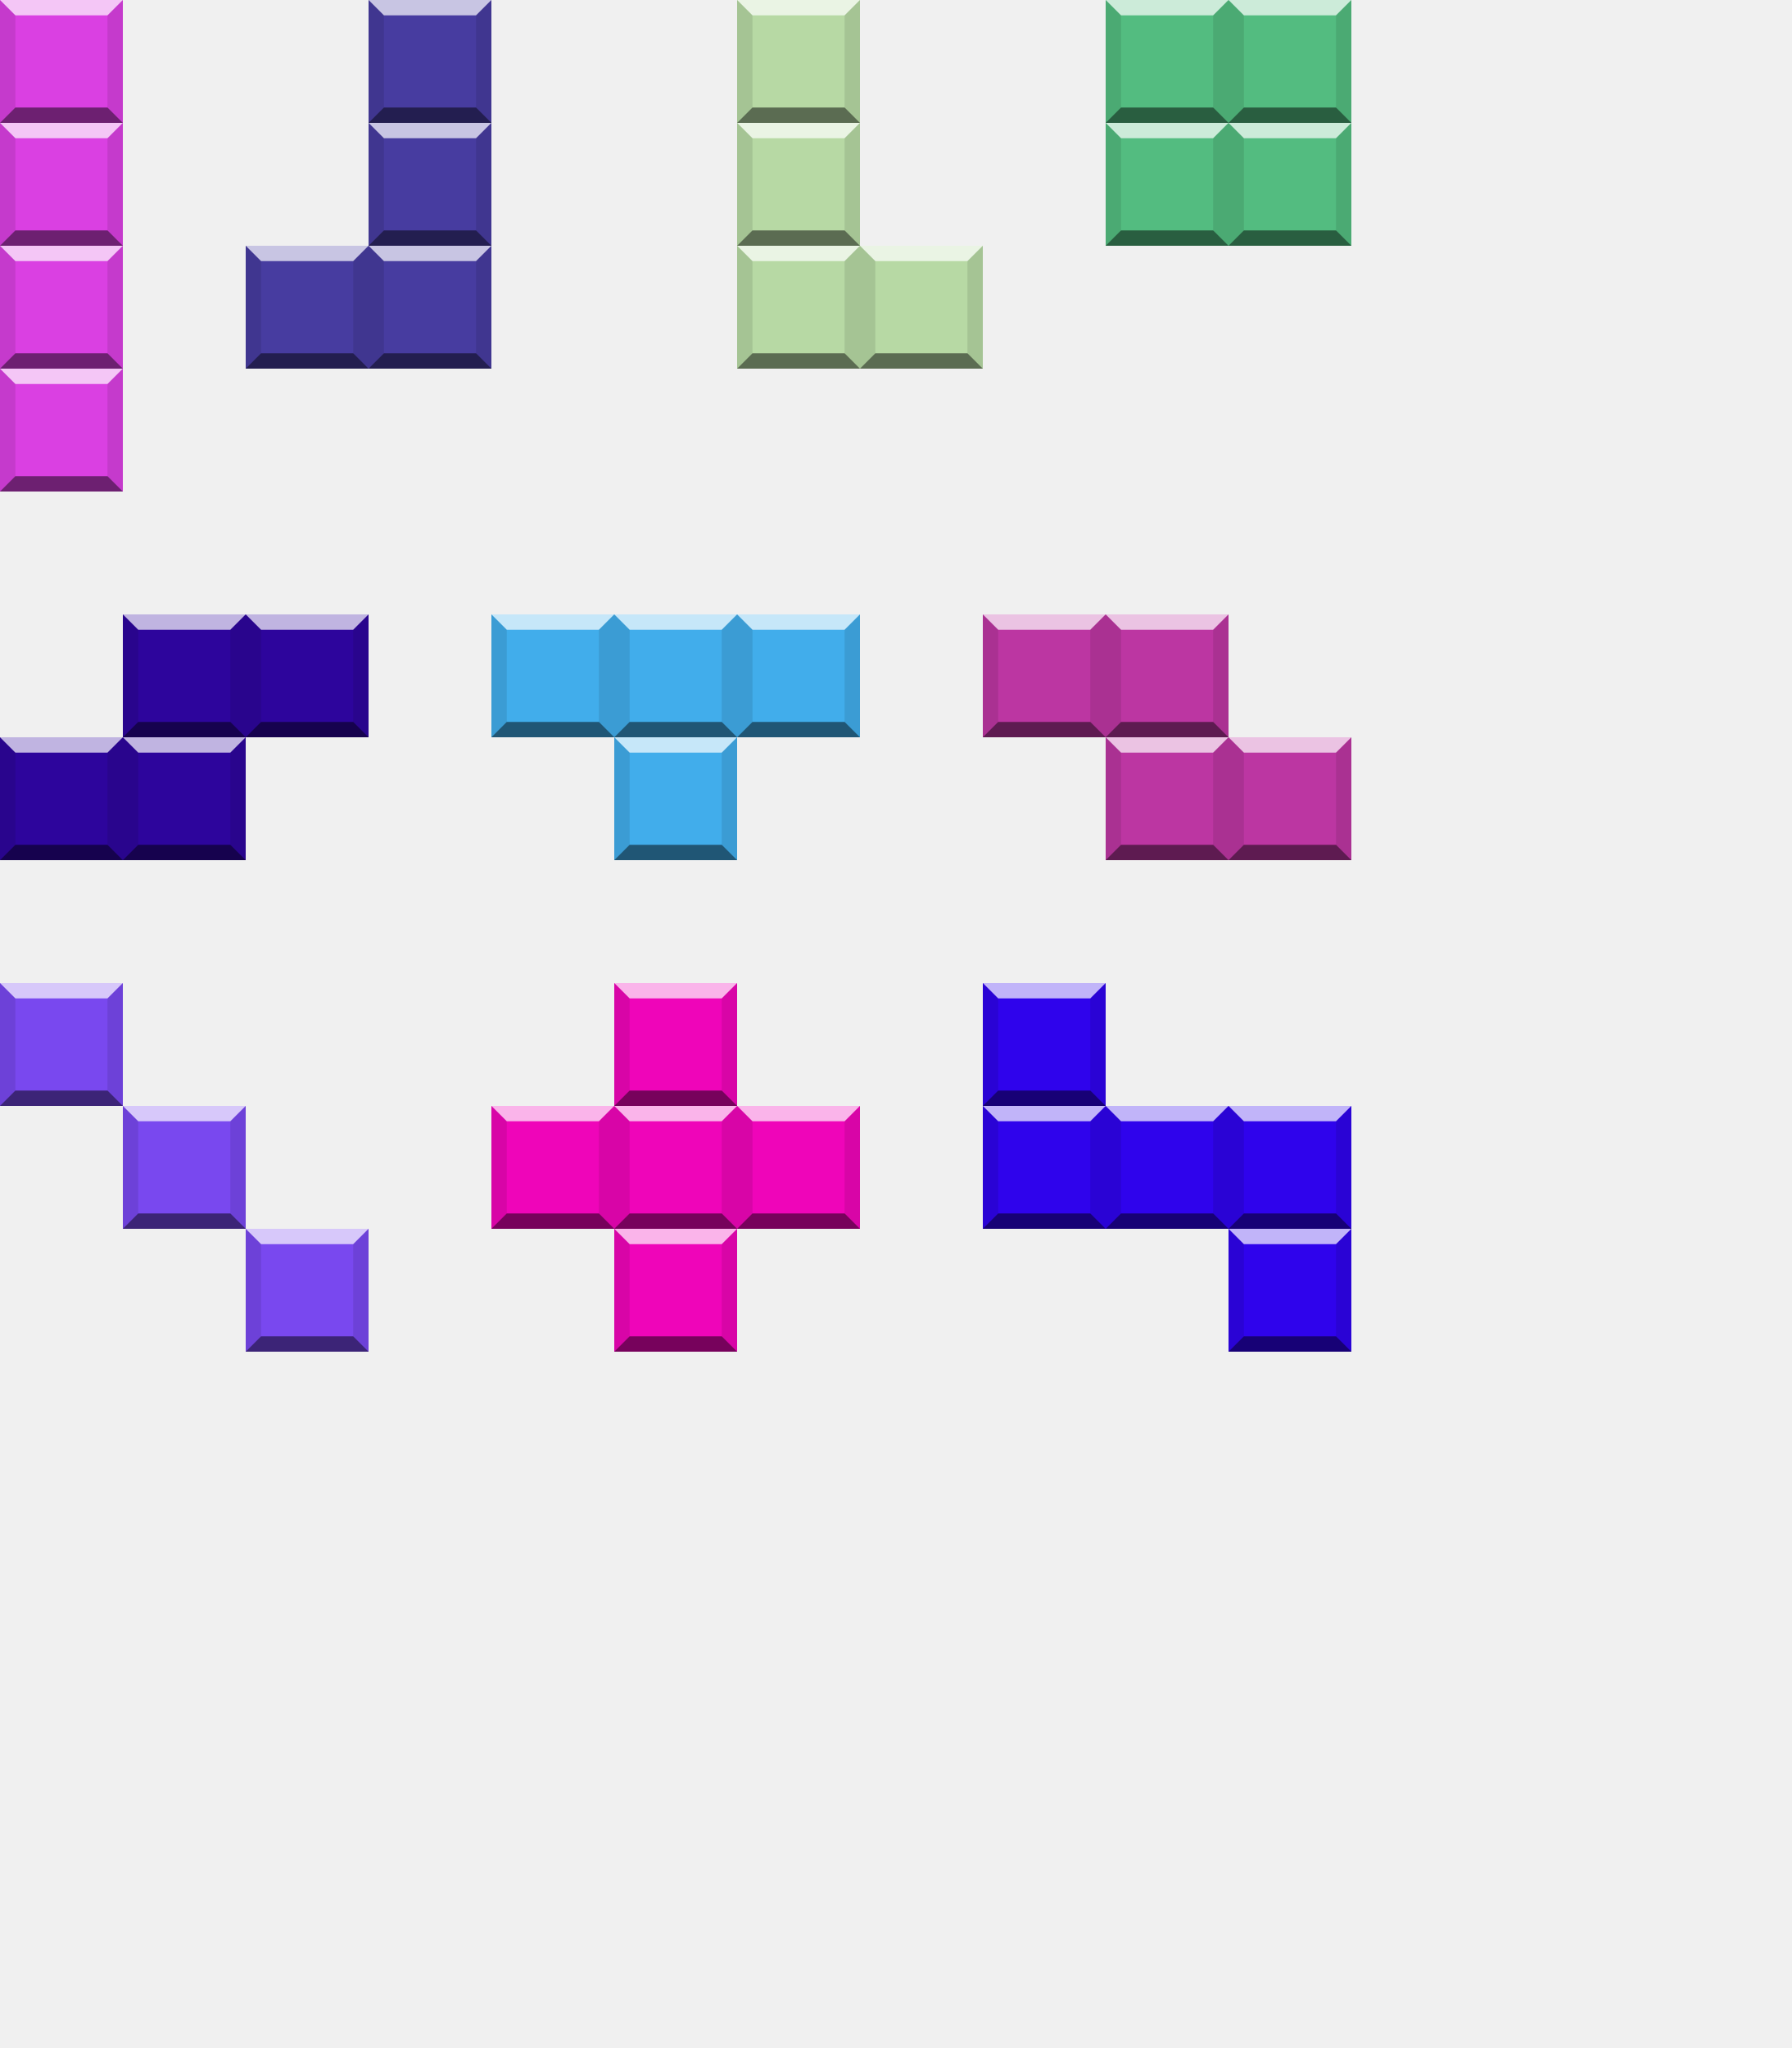
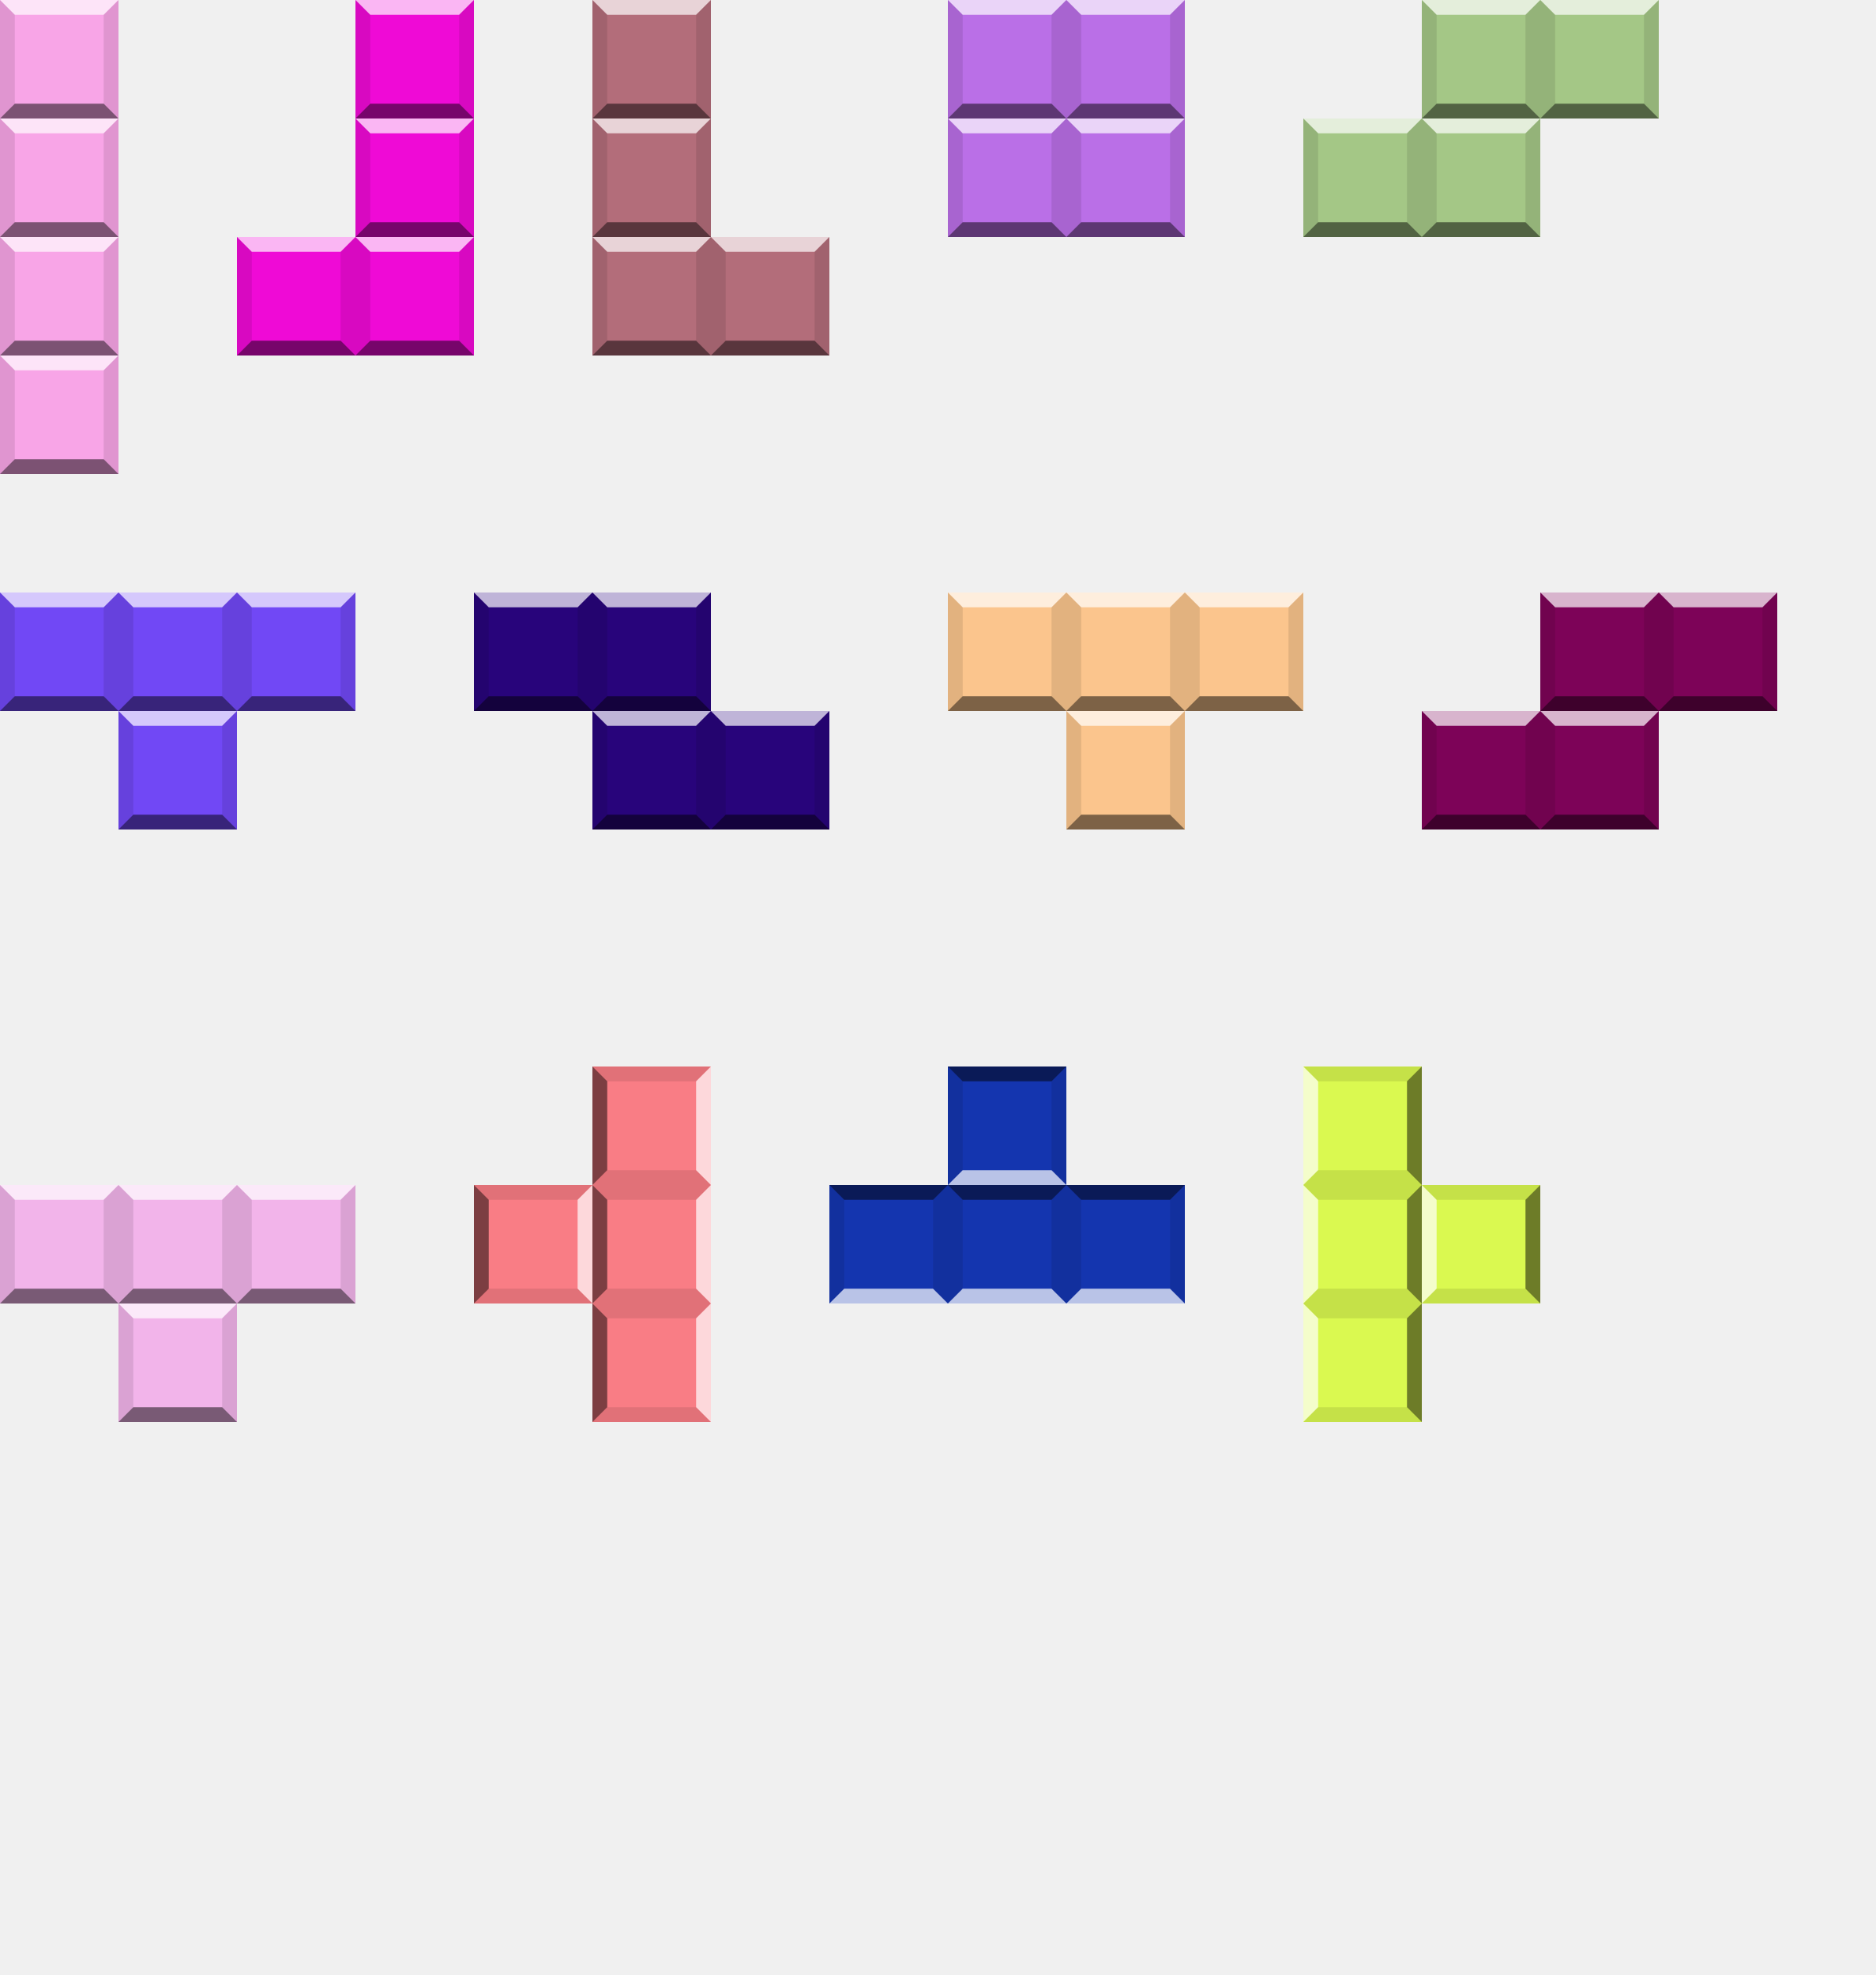
- <svg xmlns="http://www.w3.org/2000/svg" xmlns:xlink="http://www.w3.org/1999/xlink" version="1.1" width="350" height="400" viewBox="0 0 350 400" style="border:1px solid black">
+ <svg xmlns="http://www.w3.org/2000/svg" xmlns:xlink="http://www.w3.org/1999/xlink" version="1.1" width="380" height="400" viewBox="0 0 380 400" style="border:1px solid black">
  <defs>
-     <g id="x">
+     <g id="JLyH9ZGC">
      <rect height="24" width="24" />
      <path fill="#fff" fill-opacity=".7" d="m0,0 3,3 18,0 3,-3" />
      <path fill="#000" fill-opacity=".1" d="m0,0 3,3 0,18 -3,3 m24,-24 -3,3 0,18 3,3" />
      <path fill="#000" fill-opacity=".5" d="m0,24 3,-3 18,0 3,3" />
    </g>
+     <g id="hAQflg2T">
+       <use xlink:href="#JLyH9ZGC" fill="#F8A5E7" x="0" y="0" />
+       <use xlink:href="#JLyH9ZGC" fill="#F8A5E7" x="0" y="24" />
+       <use xlink:href="#JLyH9ZGC" fill="#F8A5E7" x="0" y="48" />
+       <use xlink:href="#JLyH9ZGC" fill="#F8A5E7" x="0" y="72" />
+     </g>
+     <g id="PoZqd2b4">
+       <use xlink:href="#JLyH9ZGC" fill="#EF0AD6" x="24" y="0" />
+       <use xlink:href="#JLyH9ZGC" fill="#EF0AD6" x="24" y="24" />
+       <use xlink:href="#JLyH9ZGC" fill="#EF0AD6" x="24" y="48" />
+       <use xlink:href="#JLyH9ZGC" fill="#EF0AD6" x="0" y="48" />
+     </g>
+     <g id="54hXsuyY">
+       <use xlink:href="#JLyH9ZGC" fill="#B36D7A" x="0" y="0" />
+       <use xlink:href="#JLyH9ZGC" fill="#B36D7A" x="0" y="24" />
+       <use xlink:href="#JLyH9ZGC" fill="#B36D7A" x="0" y="48" />
+       <use xlink:href="#JLyH9ZGC" fill="#B36D7A" x="24" y="48" />
+     </g>
+     <g id="UcZpHQGX">
+       <use xlink:href="#JLyH9ZGC" fill="#BA6FE7" x="0" y="0" />
+       <use xlink:href="#JLyH9ZGC" fill="#BA6FE7" x="24" y="0" />
+       <use xlink:href="#JLyH9ZGC" fill="#BA6FE7" x="0" y="24" />
+       <use xlink:href="#JLyH9ZGC" fill="#BA6FE7" x="24" y="24" />
+     </g>
+     <g id="N5aqEib3">
+       <use xlink:href="#JLyH9ZGC" fill="#A4C786" x="24" y="0" />
+       <use xlink:href="#JLyH9ZGC" fill="#A4C786" x="48" y="0" />
+       <use xlink:href="#JLyH9ZGC" fill="#A4C786" x="0" y="24" />
+       <use xlink:href="#JLyH9ZGC" fill="#A4C786" x="24" y="24" />
+     </g>
+     <g id="U5APES8c">
+       <use xlink:href="#JLyH9ZGC" fill="#7148F5" x="0" y="0" />
+       <use xlink:href="#JLyH9ZGC" fill="#7148F5" x="24" y="0" />
+       <use xlink:href="#JLyH9ZGC" fill="#7148F5" x="48" y="0" />
+       <use xlink:href="#JLyH9ZGC" fill="#7148F5" x="24" y="24" />
+     </g>
+     <g id="xtdZeHMo">
+       <use xlink:href="#JLyH9ZGC" fill="#28047B" x="0" y="0" />
+       <use xlink:href="#JLyH9ZGC" fill="#28047B" x="24" y="0" />
+       <use xlink:href="#JLyH9ZGC" fill="#28047B" x="24" y="24" />
+       <use xlink:href="#JLyH9ZGC" fill="#28047B" x="48" y="24" />
+     </g>
+     <g id="cE8uCm36">
+       <use xlink:href="#JLyH9ZGC" fill="#FBC58D" x="0" y="0" />
+       <use xlink:href="#JLyH9ZGC" fill="#FBC58D" x="24" y="0" />
+       <use xlink:href="#JLyH9ZGC" fill="#FBC58D" x="48" y="0" />
+       <use xlink:href="#JLyH9ZGC" fill="#FBC58D" x="24" y="24" />
+     </g>
+     <g id="jfTCNR0E">
+       <use xlink:href="#JLyH9ZGC" fill="#7D0358" x="24" y="0" />
+       <use xlink:href="#JLyH9ZGC" fill="#7D0358" x="48" y="0" />
+       <use xlink:href="#JLyH9ZGC" fill="#7D0358" x="0" y="24" />
+       <use xlink:href="#JLyH9ZGC" fill="#7D0358" x="24" y="24" />
+     </g>
+     <g id="9xU7Elp4">
+       <use xlink:href="#JLyH9ZGC" fill="#F2B4EA" x="0" y="0" />
+       <use xlink:href="#JLyH9ZGC" fill="#F2B4EA" x="24" y="0" />
+       <use xlink:href="#JLyH9ZGC" fill="#F2B4EA" x="48" y="0" />
+       <use xlink:href="#JLyH9ZGC" fill="#F2B4EA" x="24" y="24" />
+     </g>
+     <g id="or9Bx2lu">
+       <use xlink:href="#JLyH9ZGC" fill="#F97D85" x="0" y="0" />
+       <use xlink:href="#JLyH9ZGC" fill="#F97D85" x="24" y="0" />
+       <use xlink:href="#JLyH9ZGC" fill="#F97D85" x="48" y="0" />
+       <use xlink:href="#JLyH9ZGC" fill="#F97D85" x="24" y="24" />
+     </g>
+     <g id="fhupNLMY">
+       <use xlink:href="#JLyH9ZGC" fill="#1435AF" x="0" y="0" />
+       <use xlink:href="#JLyH9ZGC" fill="#1435AF" x="24" y="0" />
+       <use xlink:href="#JLyH9ZGC" fill="#1435AF" x="48" y="0" />
+       <use xlink:href="#JLyH9ZGC" fill="#1435AF" x="24" y="24" />
+     </g>
+     <g id="iRCuL9Xp">
+       <use xlink:href="#JLyH9ZGC" fill="#DAF950" x="0" y="0" />
+       <use xlink:href="#JLyH9ZGC" fill="#DAF950" x="24" y="0" />
+       <use xlink:href="#JLyH9ZGC" fill="#DAF950" x="48" y="0" />
+       <use xlink:href="#JLyH9ZGC" fill="#DAF950" x="24" y="24" />
+     </g>
  </defs>
-   <g id="i">
-     <use xlink:href="#x" fill="#DA40E2" x="0" y="0" />
-     <use xlink:href="#x" fill="#DA40E2" x="0" y="24" />
-     <use xlink:href="#x" fill="#DA40E2" x="0" y="48" />
-     <use xlink:href="#x" fill="#DA40E2" x="0" y="72" />
+   <g>
+     <use xlink:href="#hAQflg2T" x="0" y="0" />
  </g>
-   <g id="j">
-     <use xlink:href="#x" fill="#473CA0" x="72" y="0" />
-     <use xlink:href="#x" fill="#473CA0" x="72" y="24" />
-     <use xlink:href="#x" fill="#473CA0" x="72" y="48" />
-     <use xlink:href="#x" fill="#473CA0" x="48" y="48" />
+   <g>
+     <use xlink:href="#PoZqd2b4" x="48" y="0" />
  </g>
-   <g id="l">
-     <use xlink:href="#x" fill="#B7D9A4" x="144" y="0" />
-     <use xlink:href="#x" fill="#B7D9A4" x="144" y="24" />
-     <use xlink:href="#x" fill="#B7D9A4" x="144" y="48" />
-     <use xlink:href="#x" fill="#B7D9A4" x="168" y="48" />
+   <g>
+     <use xlink:href="#54hXsuyY" x="120" y="0" />
  </g>
-   <g id="o">
-     <use xlink:href="#x" fill="#53BC80" x="216" y="0" />
-     <use xlink:href="#x" fill="#53BC80" x="240" y="0" />
-     <use xlink:href="#x" fill="#53BC80" x="216" y="24" />
-     <use xlink:href="#x" fill="#53BC80" x="240" y="24" />
+   <g>
+     <use xlink:href="#UcZpHQGX" x="192" y="0" />
  </g>
-   <g id="s">
-     <use xlink:href="#x" fill="#2D059C" x="24" y="120" />
-     <use xlink:href="#x" fill="#2D059C" x="48" y="120" />
-     <use xlink:href="#x" fill="#2D059C" x="0" y="144" />
-     <use xlink:href="#x" fill="#2D059C" x="24" y="144" />
+   <g>
+     <use xlink:href="#N5aqEib3" x="264" y="0" />
  </g>
-   <g id="t">
-     <use xlink:href="#x" fill="#41ADEB" x="96" y="120" />
-     <use xlink:href="#x" fill="#41ADEB" x="120" y="120" />
-     <use xlink:href="#x" fill="#41ADEB" x="144" y="120" />
-     <use xlink:href="#x" fill="#41ADEB" x="120" y="144" />
+   <g>
+     <use xlink:href="#U5APES8c" x="0" y="120" />
  </g>
-   <g id="z">
-     <use xlink:href="#x" fill="#BC36A2" x="192" y="120" />
-     <use xlink:href="#x" fill="#BC36A2" x="216" y="120" />
-     <use xlink:href="#x" fill="#BC36A2" x="216" y="144" />
-     <use xlink:href="#x" fill="#BC36A2" x="240" y="144" />
+   <g>
+     <use xlink:href="#xtdZeHMo" x="96" y="120" />
  </g>
-   <g id="bgRd6W">
-     <use xlink:href="#x" fill="#7948EF" x="0" y="192" />
-     <use xlink:href="#x" fill="#7948EF" x="24" y="216" />
-     <use xlink:href="#x" fill="#7948EF" x="48" y="240" />
+   <g>
+     <use xlink:href="#cE8uCm36" x="192" y="120" />
  </g>
-   <g id="xXvLoT">
-     <use xlink:href="#x" fill="#EF05B9" x="120" y="192" />
-     <use xlink:href="#x" fill="#EF05B9" x="96" y="216" />
-     <use xlink:href="#x" fill="#EF05B9" x="120" y="216" />
-     <use xlink:href="#x" fill="#EF05B9" x="144" y="216" />
-     <use xlink:href="#x" fill="#EF05B9" x="120" y="240" />
+   <g>
+     <use xlink:href="#jfTCNR0E" x="288" y="120" />
  </g>
-   <g id="uXq67f">
-     <use xlink:href="#x" fill="#2F03EC" x="192" y="192" />
-     <use xlink:href="#x" fill="#2F03EC" x="192" y="216" />
-     <use xlink:href="#x" fill="#2F03EC" x="216" y="216" />
-     <use xlink:href="#x" fill="#2F03EC" x="240" y="216" />
-     <use xlink:href="#x" fill="#2F03EC" x="240" y="240" />
+   <g>
+     <use xlink:href="#9xU7Elp4" x="0" y="240" />
+   </g>
+   <g transform="rotate(90,96,240) translate(-24 -48)">
+     <use xlink:href="#or9Bx2lu" x="96" y="240" />
+   </g>
+   <g transform="rotate(180,192,240) translate(-48 -24)">
+     <use xlink:href="#fhupNLMY" x="192" y="240" />
+   </g>
+   <g transform="rotate(270,288,240) translate(-48 -24)">
+     <use xlink:href="#iRCuL9Xp" x="288" y="240" />
  </g>
</svg>
